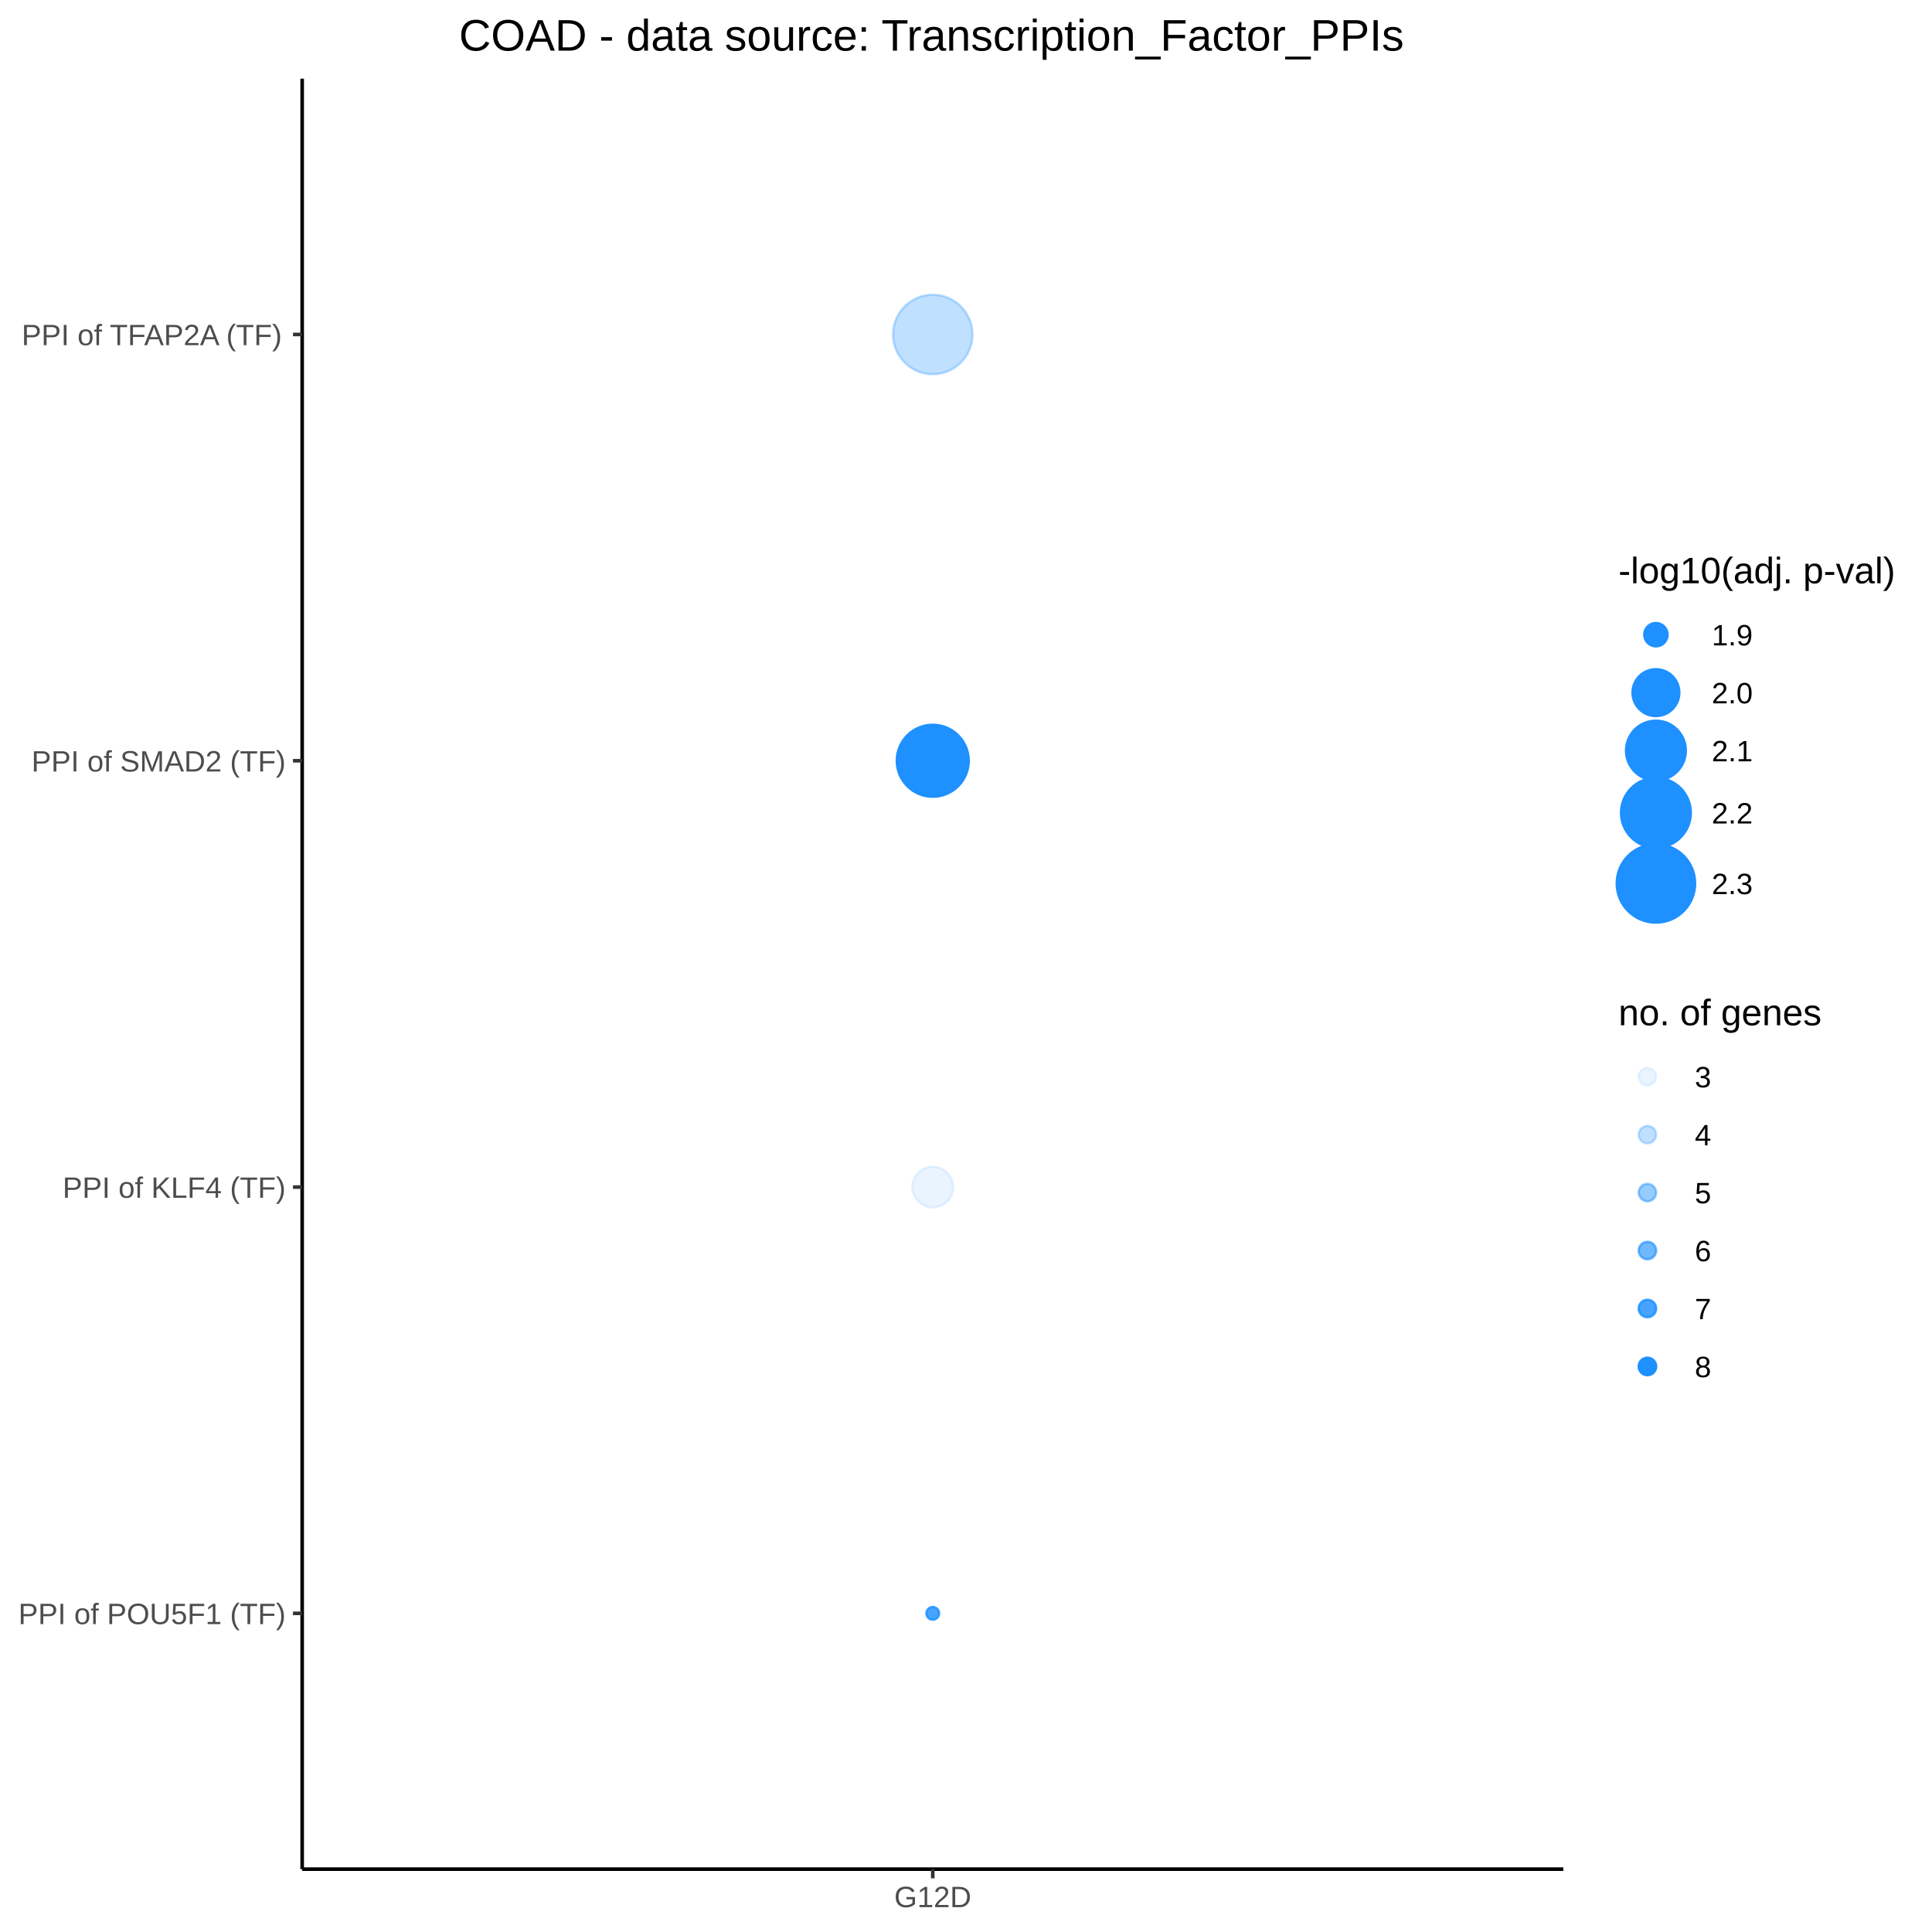
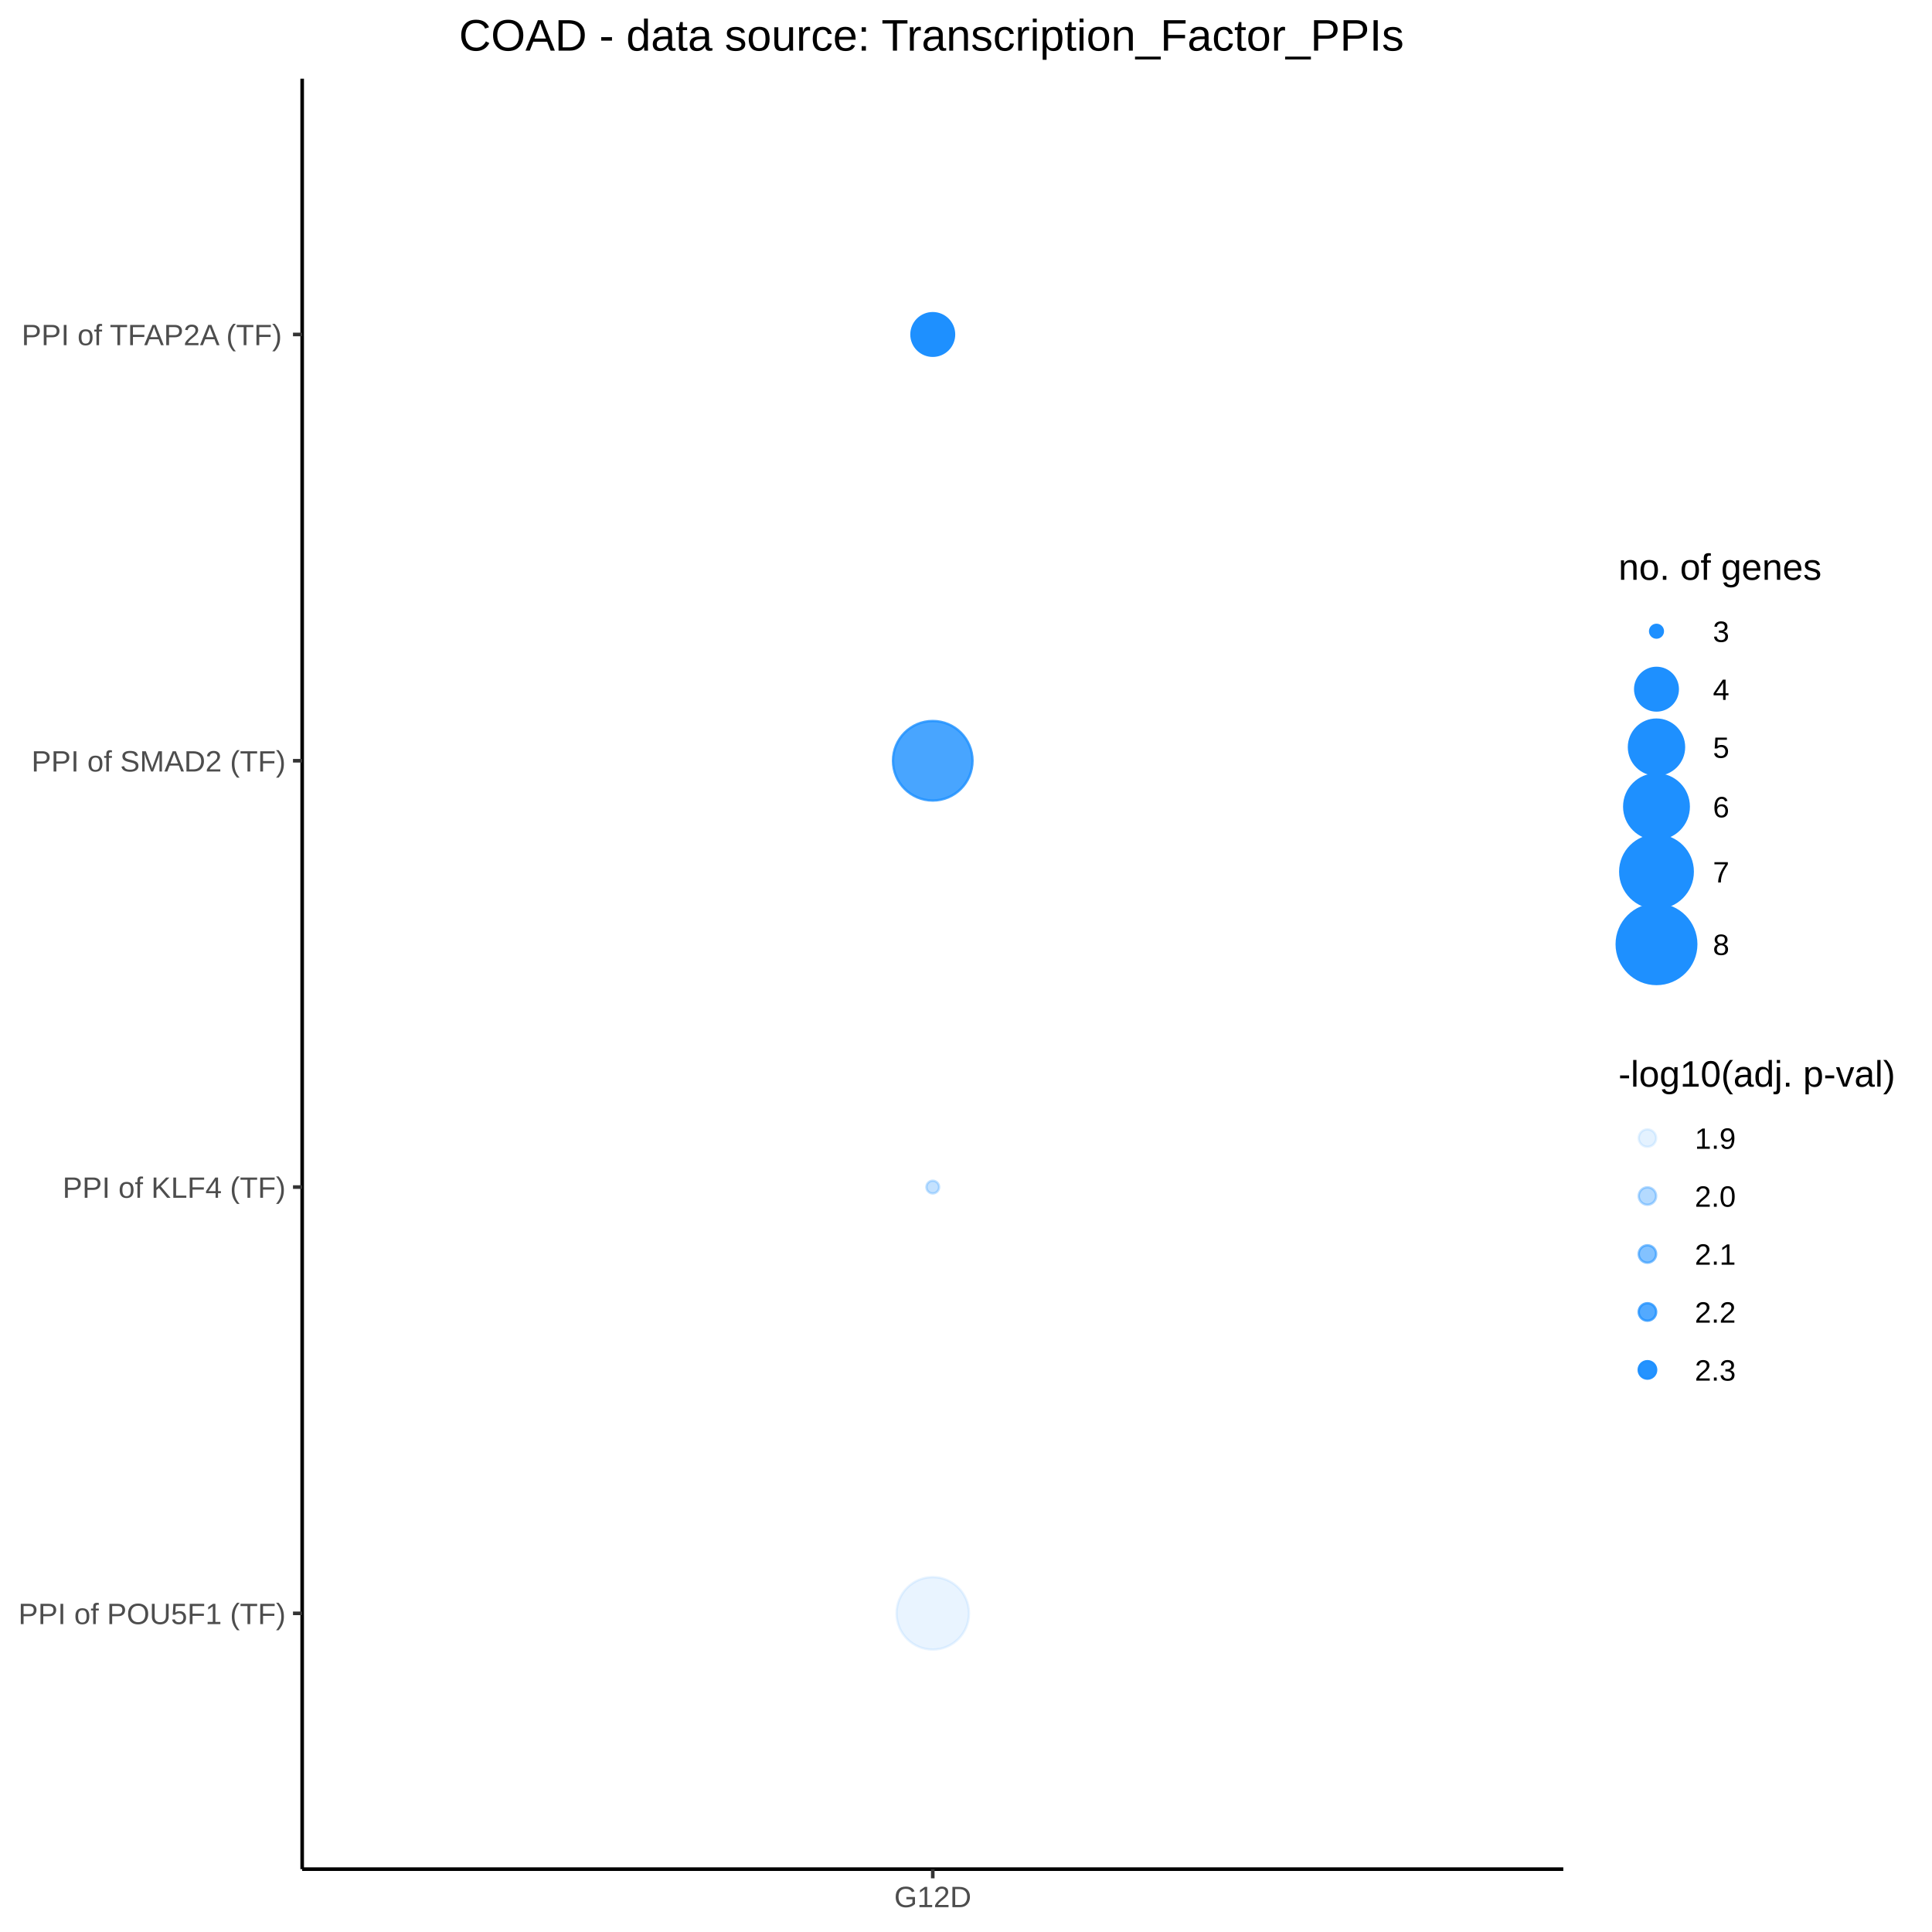
<svg xmlns="http://www.w3.org/2000/svg" viewBox="0 0 576.00 576.00">
  <defs>
    <style type="text/css">
    line, polyline, polygon, path, rect, circle {
      fill: none;
      stroke: #000000;
      stroke-linecap: round;
      stroke-linejoin: round;
      stroke-miterlimit: 10.00;
    }
  </style>
  </defs>
  <rect width="100%" height="100%" style="stroke: none; fill: #FFFFFF;" />
  <rect x="0.00" y="0.00" width="576.00" height="576.00" style="stroke-width: 1.07; stroke: #FFFFFF; fill: #FFFFFF;" />
  <defs>
    <clipPath id="cpOTAuMDl8NDY2LjA4fDU1Ny4yNnwyMy40Ng==">
      <rect x="90.09" y="23.46" width="375.99" height="533.80" />
    </clipPath>
  </defs>
  <rect x="90.09" y="23.46" width="375.99" height="533.80" style="stroke-width: 1.07; stroke: none; fill: #FFFFFF;" clip-path="url(#cpOTAuMDl8NDY2LjA4fDU1Ny4yNnwyMy40Ng==)" />
-   <circle cx="278.09" cy="353.91" r="4.57pt" style="stroke-width: 0.71; stroke: #1E90FF; stroke-opacity: 0.10; fill: #1E90FF; fill-opacity: 0.10;" clip-path="url(#cpOTAuMDl8NDY2LjA4fDU1Ny4yNnwyMy40Ng==)" />
-   <circle cx="278.09" cy="481.00" r="1.42pt" style="stroke-width: 0.71; stroke: #1E90FF; stroke-opacity: 0.82; fill: #1E90FF; fill-opacity: 0.82;" clip-path="url(#cpOTAuMDl8NDY2LjA4fDU1Ny4yNnwyMy40Ng==)" />
-   <circle cx="278.09" cy="226.81" r="8.04pt" style="stroke-width: 0.71; stroke: #1E90FF; fill: #1E90FF;" clip-path="url(#cpOTAuMDl8NDY2LjA4fDU1Ny4yNnwyMy40Ng==)" />
-   <circle cx="278.09" cy="99.72" r="8.89pt" style="stroke-width: 0.71; stroke: #1E90FF; stroke-opacity: 0.28; fill: #1E90FF; fill-opacity: 0.28;" clip-path="url(#cpOTAuMDl8NDY2LjA4fDU1Ny4yNnwyMy40Ng==)" />
+   <circle cx="278.09" cy="353.91" r="1.42pt" style="stroke-width: 0.71; stroke: #1E90FF; stroke-opacity: 0.26; fill: #1E90FF; fill-opacity: 0.26;" clip-path="url(#cpOTAuMDl8NDY2LjA4fDU1Ny4yNnwyMy40Ng==)" />
+   <circle cx="278.09" cy="481.00" r="8.10pt" style="stroke-width: 0.71; stroke: #1E90FF; stroke-opacity: 0.10; fill: #1E90FF; fill-opacity: 0.10;" clip-path="url(#cpOTAuMDl8NDY2LjA4fDU1Ny4yNnwyMy40Ng==)" />
+   <circle cx="278.09" cy="226.81" r="8.89pt" style="stroke-width: 0.71; stroke: #1E90FF; stroke-opacity: 0.81; fill: #1E90FF; fill-opacity: 0.81;" clip-path="url(#cpOTAuMDl8NDY2LjA4fDU1Ny4yNnwyMy40Ng==)" />
+   <circle cx="278.09" cy="99.72" r="4.76pt" style="stroke-width: 0.71; stroke: #1E90FF; fill: #1E90FF;" clip-path="url(#cpOTAuMDl8NDY2LjA4fDU1Ny4yNnwyMy40Ng==)" />
  <defs>
    <clipPath id="cpMC4wMHw1NzYuMDB8NTc2LjAwfDAuMDA=">
      <rect x="0.00" y="0.00" width="576.00" height="576.00" />
    </clipPath>
  </defs>
  <polyline points="90.09,557.26 90.09,23.46 " style="stroke-width: 1.07; stroke-linecap: butt;" clip-path="url(#cpMC4wMHw1NzYuMDB8NTc2LjAwfDAuMDA=)" />
  <g clip-path="url(#cpMC4wMHw1NzYuMDB8NTc2LjAwfDAuMDA=)">
    <text x="5.48" y="484.21" style="font-size: 8.80px; fill: #4D4D4D; font-family: Arial;" textLength="79.68px" lengthAdjust="spacingAndGlyphs">PPI of POU5F1 (TF)</text>
  </g>
  <g clip-path="url(#cpMC4wMHw1NzYuMDB8NTc2LjAwfDAuMDA=)">
    <text x="18.67" y="357.11" style="font-size: 8.80px; fill: #4D4D4D; font-family: Arial;" textLength="66.49px" lengthAdjust="spacingAndGlyphs">PPI of KLF4 (TF)</text>
  </g>
  <g clip-path="url(#cpMC4wMHw1NzYuMDB8NTc2LjAwfDAuMDA=)">
    <text x="9.39" y="230.02" style="font-size: 8.80px; fill: #4D4D4D; font-family: Arial;" textLength="75.77px" lengthAdjust="spacingAndGlyphs">PPI of SMAD2 (TF)</text>
  </g>
  <g clip-path="url(#cpMC4wMHw1NzYuMDB8NTc2LjAwfDAuMDA=)">
    <text x="6.46" y="102.92" style="font-size: 8.80px; fill: #4D4D4D; font-family: Arial;" textLength="78.71px" lengthAdjust="spacingAndGlyphs">PPI of TFAP2A (TF)</text>
  </g>
  <polyline points="87.35,481.00 90.09,481.00 " style="stroke-width: 1.07; stroke: #333333; stroke-linecap: butt;" clip-path="url(#cpMC4wMHw1NzYuMDB8NTc2LjAwfDAuMDA=)" />
  <polyline points="87.35,353.91 90.09,353.91 " style="stroke-width: 1.07; stroke: #333333; stroke-linecap: butt;" clip-path="url(#cpMC4wMHw1NzYuMDB8NTc2LjAwfDAuMDA=)" />
  <polyline points="87.35,226.81 90.09,226.81 " style="stroke-width: 1.07; stroke: #333333; stroke-linecap: butt;" clip-path="url(#cpMC4wMHw1NzYuMDB8NTc2LjAwfDAuMDA=)" />
  <polyline points="87.35,99.72 90.09,99.72 " style="stroke-width: 1.07; stroke: #333333; stroke-linecap: butt;" clip-path="url(#cpMC4wMHw1NzYuMDB8NTc2LjAwfDAuMDA=)" />
  <polyline points="90.09,557.26 466.08,557.26 " style="stroke-width: 1.07; stroke-linecap: butt;" clip-path="url(#cpMC4wMHw1NzYuMDB8NTc2LjAwfDAuMDA=)" />
  <polyline points="278.09,560.00 278.09,557.26 " style="stroke-width: 1.07; stroke: #333333; stroke-linecap: butt;" clip-path="url(#cpMC4wMHw1NzYuMDB8NTc2LjAwfDAuMDA=)" />
  <g clip-path="url(#cpMC4wMHw1NzYuMDB8NTc2LjAwfDAuMDA=)">
    <text x="266.60" y="568.60" style="font-size: 8.80px; fill: #4D4D4D; font-family: Arial;" textLength="22.98px" lengthAdjust="spacingAndGlyphs">G12D</text>
  </g>
-   <rect x="477.04" y="159.21" width="93.48" height="120.81" style="stroke-width: 1.07; stroke: none; fill: #FFFFFF;" clip-path="url(#cpMC4wMHw1NzYuMDB8NTc2LjAwfDAuMDA=)" />
+   <rect x="477.04" y="158.18" width="71.50" height="140.15" style="stroke-width: 1.07; stroke: none; fill: #FFFFFF;" clip-path="url(#cpMC4wMHw1NzYuMDB8NTc2LjAwfDAuMDA=)" />
  <g clip-path="url(#cpMC4wMHw1NzYuMDB8NTc2LjAwfDAuMDA=)">
-     <text x="482.52" y="173.90" style="font-size: 11.00px; font-family: Arial;" textLength="82.52px" lengthAdjust="spacingAndGlyphs">-log10(adj. p-val)</text>
+     <text x="482.52" y="172.87" style="font-size: 11.00px; font-family: Arial;" textLength="60.54px" lengthAdjust="spacingAndGlyphs">no. of genes</text>
  </g>
-   <circle cx="493.69" cy="189.22" r="2.60pt" style="stroke-width: 0.71; stroke: #1E90FF; fill: #1E90FF;" clip-path="url(#cpMC4wMHw1NzYuMDB8NTc2LjAwfDAuMDA=)" />
-   <circle cx="493.69" cy="206.50" r="5.23pt" style="stroke-width: 0.71; stroke: #1E90FF; fill: #1E90FF;" clip-path="url(#cpMC4wMHw1NzYuMDB8NTc2LjAwfDAuMDA=)" />
-   <circle cx="493.69" cy="223.78" r="6.68pt" style="stroke-width: 0.71; stroke: #1E90FF; fill: #1E90FF;" clip-path="url(#cpMC4wMHw1NzYuMDB8NTc2LjAwfDAuMDA=)" />
-   <circle cx="493.69" cy="242.32" r="7.80pt" style="stroke-width: 0.71; stroke: #1E90FF; fill: #1E90FF;" clip-path="url(#cpMC4wMHw1NzYuMDB8NTc2LjAwfDAuMDA=)" />
-   <circle cx="493.69" cy="263.38" r="8.76pt" style="stroke-width: 0.71; stroke: #1E90FF; fill: #1E90FF;" clip-path="url(#cpMC4wMHw1NzYuMDB8NTc2LjAwfDAuMDA=)" />
+   <circle cx="493.86" cy="188.19" r="1.42pt" style="stroke-width: 0.71; stroke: #1E90FF; fill: #1E90FF;" clip-path="url(#cpMC4wMHw1NzYuMDB8NTc2LjAwfDAuMDA=)" />
+   <circle cx="493.86" cy="205.47" r="4.76pt" style="stroke-width: 0.71; stroke: #1E90FF; fill: #1E90FF;" clip-path="url(#cpMC4wMHw1NzYuMDB8NTc2LjAwfDAuMDA=)" />
+   <circle cx="493.86" cy="222.75" r="6.15pt" style="stroke-width: 0.71; stroke: #1E90FF; fill: #1E90FF;" clip-path="url(#cpMC4wMHw1NzYuMDB8NTc2LjAwfDAuMDA=)" />
+   <circle cx="493.86" cy="240.49" r="7.21pt" style="stroke-width: 0.71; stroke: #1E90FF; fill: #1E90FF;" clip-path="url(#cpMC4wMHw1NzYuMDB8NTc2LjAwfDAuMDA=)" />
+   <circle cx="493.86" cy="259.88" r="8.10pt" style="stroke-width: 0.71; stroke: #1E90FF; fill: #1E90FF;" clip-path="url(#cpMC4wMHw1NzYuMDB8NTc2LjAwfDAuMDA=)" />
+   <circle cx="493.86" cy="281.51" r="8.89pt" style="stroke-width: 0.71; stroke: #1E90FF; fill: #1E90FF;" clip-path="url(#cpMC4wMHw1NzYuMDB8NTc2LjAwfDAuMDA=)" />
  <g clip-path="url(#cpMC4wMHw1NzYuMDB8NTc2LjAwfDAuMDA=)">
-     <text x="510.33" y="192.42" style="font-size: 8.80px; font-family: Arial;" textLength="12.23px" lengthAdjust="spacingAndGlyphs">1.9</text>
+     <text x="510.68" y="191.39" style="font-size: 8.80px; font-family: Arial;" textLength="4.89px" lengthAdjust="spacingAndGlyphs">3</text>
  </g>
  <g clip-path="url(#cpMC4wMHw1NzYuMDB8NTc2LjAwfDAuMDA=)">
-     <text x="510.33" y="209.70" style="font-size: 8.80px; font-family: Arial;" textLength="12.23px" lengthAdjust="spacingAndGlyphs">2.0</text>
+     <text x="510.68" y="208.67" style="font-size: 8.80px; font-family: Arial;" textLength="4.89px" lengthAdjust="spacingAndGlyphs">4</text>
  </g>
  <g clip-path="url(#cpMC4wMHw1NzYuMDB8NTc2LjAwfDAuMDA=)">
-     <text x="510.33" y="226.98" style="font-size: 8.80px; font-family: Arial;" textLength="12.23px" lengthAdjust="spacingAndGlyphs">2.1</text>
+     <text x="510.68" y="225.95" style="font-size: 8.80px; font-family: Arial;" textLength="4.89px" lengthAdjust="spacingAndGlyphs">5</text>
  </g>
  <g clip-path="url(#cpMC4wMHw1NzYuMDB8NTc2LjAwfDAuMDA=)">
-     <text x="510.33" y="245.52" style="font-size: 8.80px; font-family: Arial;" textLength="12.23px" lengthAdjust="spacingAndGlyphs">2.2</text>
+     <text x="510.68" y="243.69" style="font-size: 8.80px; font-family: Arial;" textLength="4.89px" lengthAdjust="spacingAndGlyphs">6</text>
  </g>
  <g clip-path="url(#cpMC4wMHw1NzYuMDB8NTc2LjAwfDAuMDA=)">
-     <text x="510.33" y="266.58" style="font-size: 8.80px; font-family: Arial;" textLength="12.23px" lengthAdjust="spacingAndGlyphs">2.3</text>
-   </g>
-   <rect x="477.04" y="290.98" width="71.50" height="130.52" style="stroke-width: 1.07; stroke: none; fill: #FFFFFF;" clip-path="url(#cpMC4wMHw1NzYuMDB8NTc2LjAwfDAuMDA=)" />
-   <g clip-path="url(#cpMC4wMHw1NzYuMDB8NTc2LjAwfDAuMDA=)">
-     <text x="482.52" y="305.67" style="font-size: 11.00px; font-family: Arial;" textLength="60.54px" lengthAdjust="spacingAndGlyphs">no. of genes</text>
-   </g>
-   <circle cx="491.16" cy="320.99" r="1.95pt" style="stroke-width: 0.71; stroke: #1E90FF; stroke-opacity: 0.10; fill: #1E90FF; fill-opacity: 0.10;" clip-path="url(#cpMC4wMHw1NzYuMDB8NTc2LjAwfDAuMDA=)" />
-   <circle cx="491.16" cy="338.27" r="1.95pt" style="stroke-width: 0.71; stroke: #1E90FF; stroke-opacity: 0.28; fill: #1E90FF; fill-opacity: 0.28;" clip-path="url(#cpMC4wMHw1NzYuMDB8NTc2LjAwfDAuMDA=)" />
-   <circle cx="491.16" cy="355.55" r="1.95pt" style="stroke-width: 0.71; stroke: #1E90FF; stroke-opacity: 0.46; fill: #1E90FF; fill-opacity: 0.46;" clip-path="url(#cpMC4wMHw1NzYuMDB8NTc2LjAwfDAuMDA=)" />
-   <circle cx="491.16" cy="372.83" r="1.95pt" style="stroke-width: 0.71; stroke: #1E90FF; stroke-opacity: 0.64; fill: #1E90FF; fill-opacity: 0.64;" clip-path="url(#cpMC4wMHw1NzYuMDB8NTc2LjAwfDAuMDA=)" />
-   <circle cx="491.16" cy="390.11" r="1.95pt" style="stroke-width: 0.71; stroke: #1E90FF; stroke-opacity: 0.82; fill: #1E90FF; fill-opacity: 0.82;" clip-path="url(#cpMC4wMHw1NzYuMDB8NTc2LjAwfDAuMDA=)" />
-   <circle cx="491.16" cy="407.39" r="1.95pt" style="stroke-width: 0.71; stroke: #1E90FF; fill: #1E90FF;" clip-path="url(#cpMC4wMHw1NzYuMDB8NTc2LjAwfDAuMDA=)" />
-   <g clip-path="url(#cpMC4wMHw1NzYuMDB8NTc2LjAwfDAuMDA=)">
-     <text x="505.28" y="324.19" style="font-size: 8.80px; font-family: Arial;" textLength="4.89px" lengthAdjust="spacingAndGlyphs">3</text>
+     <text x="510.68" y="263.09" style="font-size: 8.80px; font-family: Arial;" textLength="4.89px" lengthAdjust="spacingAndGlyphs">7</text>
  </g>
  <g clip-path="url(#cpMC4wMHw1NzYuMDB8NTc2LjAwfDAuMDA=)">
-     <text x="505.28" y="341.47" style="font-size: 8.80px; font-family: Arial;" textLength="4.89px" lengthAdjust="spacingAndGlyphs">4</text>
+     <text x="510.68" y="284.72" style="font-size: 8.80px; font-family: Arial;" textLength="4.89px" lengthAdjust="spacingAndGlyphs">8</text>
+   </g>
+   <rect x="477.04" y="309.29" width="93.48" height="113.24" style="stroke-width: 1.07; stroke: none; fill: #FFFFFF;" clip-path="url(#cpMC4wMHw1NzYuMDB8NTc2LjAwfDAuMDA=)" />
+   <g clip-path="url(#cpMC4wMHw1NzYuMDB8NTc2LjAwfDAuMDA=)">
+     <text x="482.52" y="323.98" style="font-size: 11.00px; font-family: Arial;" textLength="82.52px" lengthAdjust="spacingAndGlyphs">-log10(adj. p-val)</text>
+   </g>
+   <circle cx="491.16" cy="339.30" r="1.95pt" style="stroke-width: 0.71; stroke: #1E90FF; stroke-opacity: 0.12; fill: #1E90FF; fill-opacity: 0.12;" clip-path="url(#cpMC4wMHw1NzYuMDB8NTc2LjAwfDAuMDA=)" />
+   <circle cx="491.16" cy="356.58" r="1.95pt" style="stroke-width: 0.71; stroke: #1E90FF; stroke-opacity: 0.33; fill: #1E90FF; fill-opacity: 0.33;" clip-path="url(#cpMC4wMHw1NzYuMDB8NTc2LjAwfDAuMDA=)" />
+   <circle cx="491.16" cy="373.86" r="1.95pt" style="stroke-width: 0.71; stroke: #1E90FF; stroke-opacity: 0.55; fill: #1E90FF; fill-opacity: 0.55;" clip-path="url(#cpMC4wMHw1NzYuMDB8NTc2LjAwfDAuMDA=)" />
+   <circle cx="491.16" cy="391.14" r="1.95pt" style="stroke-width: 0.71; stroke: #1E90FF; stroke-opacity: 0.76; fill: #1E90FF; fill-opacity: 0.76;" clip-path="url(#cpMC4wMHw1NzYuMDB8NTc2LjAwfDAuMDA=)" />
+   <circle cx="491.16" cy="408.42" r="1.95pt" style="stroke-width: 0.71; stroke: #1E90FF; stroke-opacity: 0.97; fill: #1E90FF; fill-opacity: 0.97;" clip-path="url(#cpMC4wMHw1NzYuMDB8NTc2LjAwfDAuMDA=)" />
+   <g clip-path="url(#cpMC4wMHw1NzYuMDB8NTc2LjAwfDAuMDA=)">
+     <text x="505.28" y="342.50" style="font-size: 8.80px; font-family: Arial;" textLength="12.23px" lengthAdjust="spacingAndGlyphs">1.9</text>
  </g>
  <g clip-path="url(#cpMC4wMHw1NzYuMDB8NTc2LjAwfDAuMDA=)">
-     <text x="505.28" y="358.75" style="font-size: 8.80px; font-family: Arial;" textLength="4.89px" lengthAdjust="spacingAndGlyphs">5</text>
+     <text x="505.28" y="359.78" style="font-size: 8.80px; font-family: Arial;" textLength="12.23px" lengthAdjust="spacingAndGlyphs">2.0</text>
  </g>
  <g clip-path="url(#cpMC4wMHw1NzYuMDB8NTc2LjAwfDAuMDA=)">
-     <text x="505.28" y="376.03" style="font-size: 8.80px; font-family: Arial;" textLength="4.89px" lengthAdjust="spacingAndGlyphs">6</text>
+     <text x="505.28" y="377.06" style="font-size: 8.80px; font-family: Arial;" textLength="12.23px" lengthAdjust="spacingAndGlyphs">2.1</text>
  </g>
  <g clip-path="url(#cpMC4wMHw1NzYuMDB8NTc2LjAwfDAuMDA=)">
-     <text x="505.28" y="393.31" style="font-size: 8.80px; font-family: Arial;" textLength="4.89px" lengthAdjust="spacingAndGlyphs">7</text>
+     <text x="505.28" y="394.34" style="font-size: 8.80px; font-family: Arial;" textLength="12.23px" lengthAdjust="spacingAndGlyphs">2.2</text>
  </g>
  <g clip-path="url(#cpMC4wMHw1NzYuMDB8NTc2LjAwfDAuMDA=)">
-     <text x="505.28" y="410.59" style="font-size: 8.80px; font-family: Arial;" textLength="4.89px" lengthAdjust="spacingAndGlyphs">8</text>
+     <text x="505.28" y="411.62" style="font-size: 8.80px; font-family: Arial;" textLength="12.23px" lengthAdjust="spacingAndGlyphs">2.3</text>
  </g>
  <g clip-path="url(#cpMC4wMHw1NzYuMDB8NTc2LjAwfDAuMDA=)">
    <text x="136.84" y="15.10" style="font-size: 13.20px; font-family: Arial;" textLength="282.49px" lengthAdjust="spacingAndGlyphs">COAD - data source: Transcription_Factor_PPIs</text>
  </g>
</svg>
